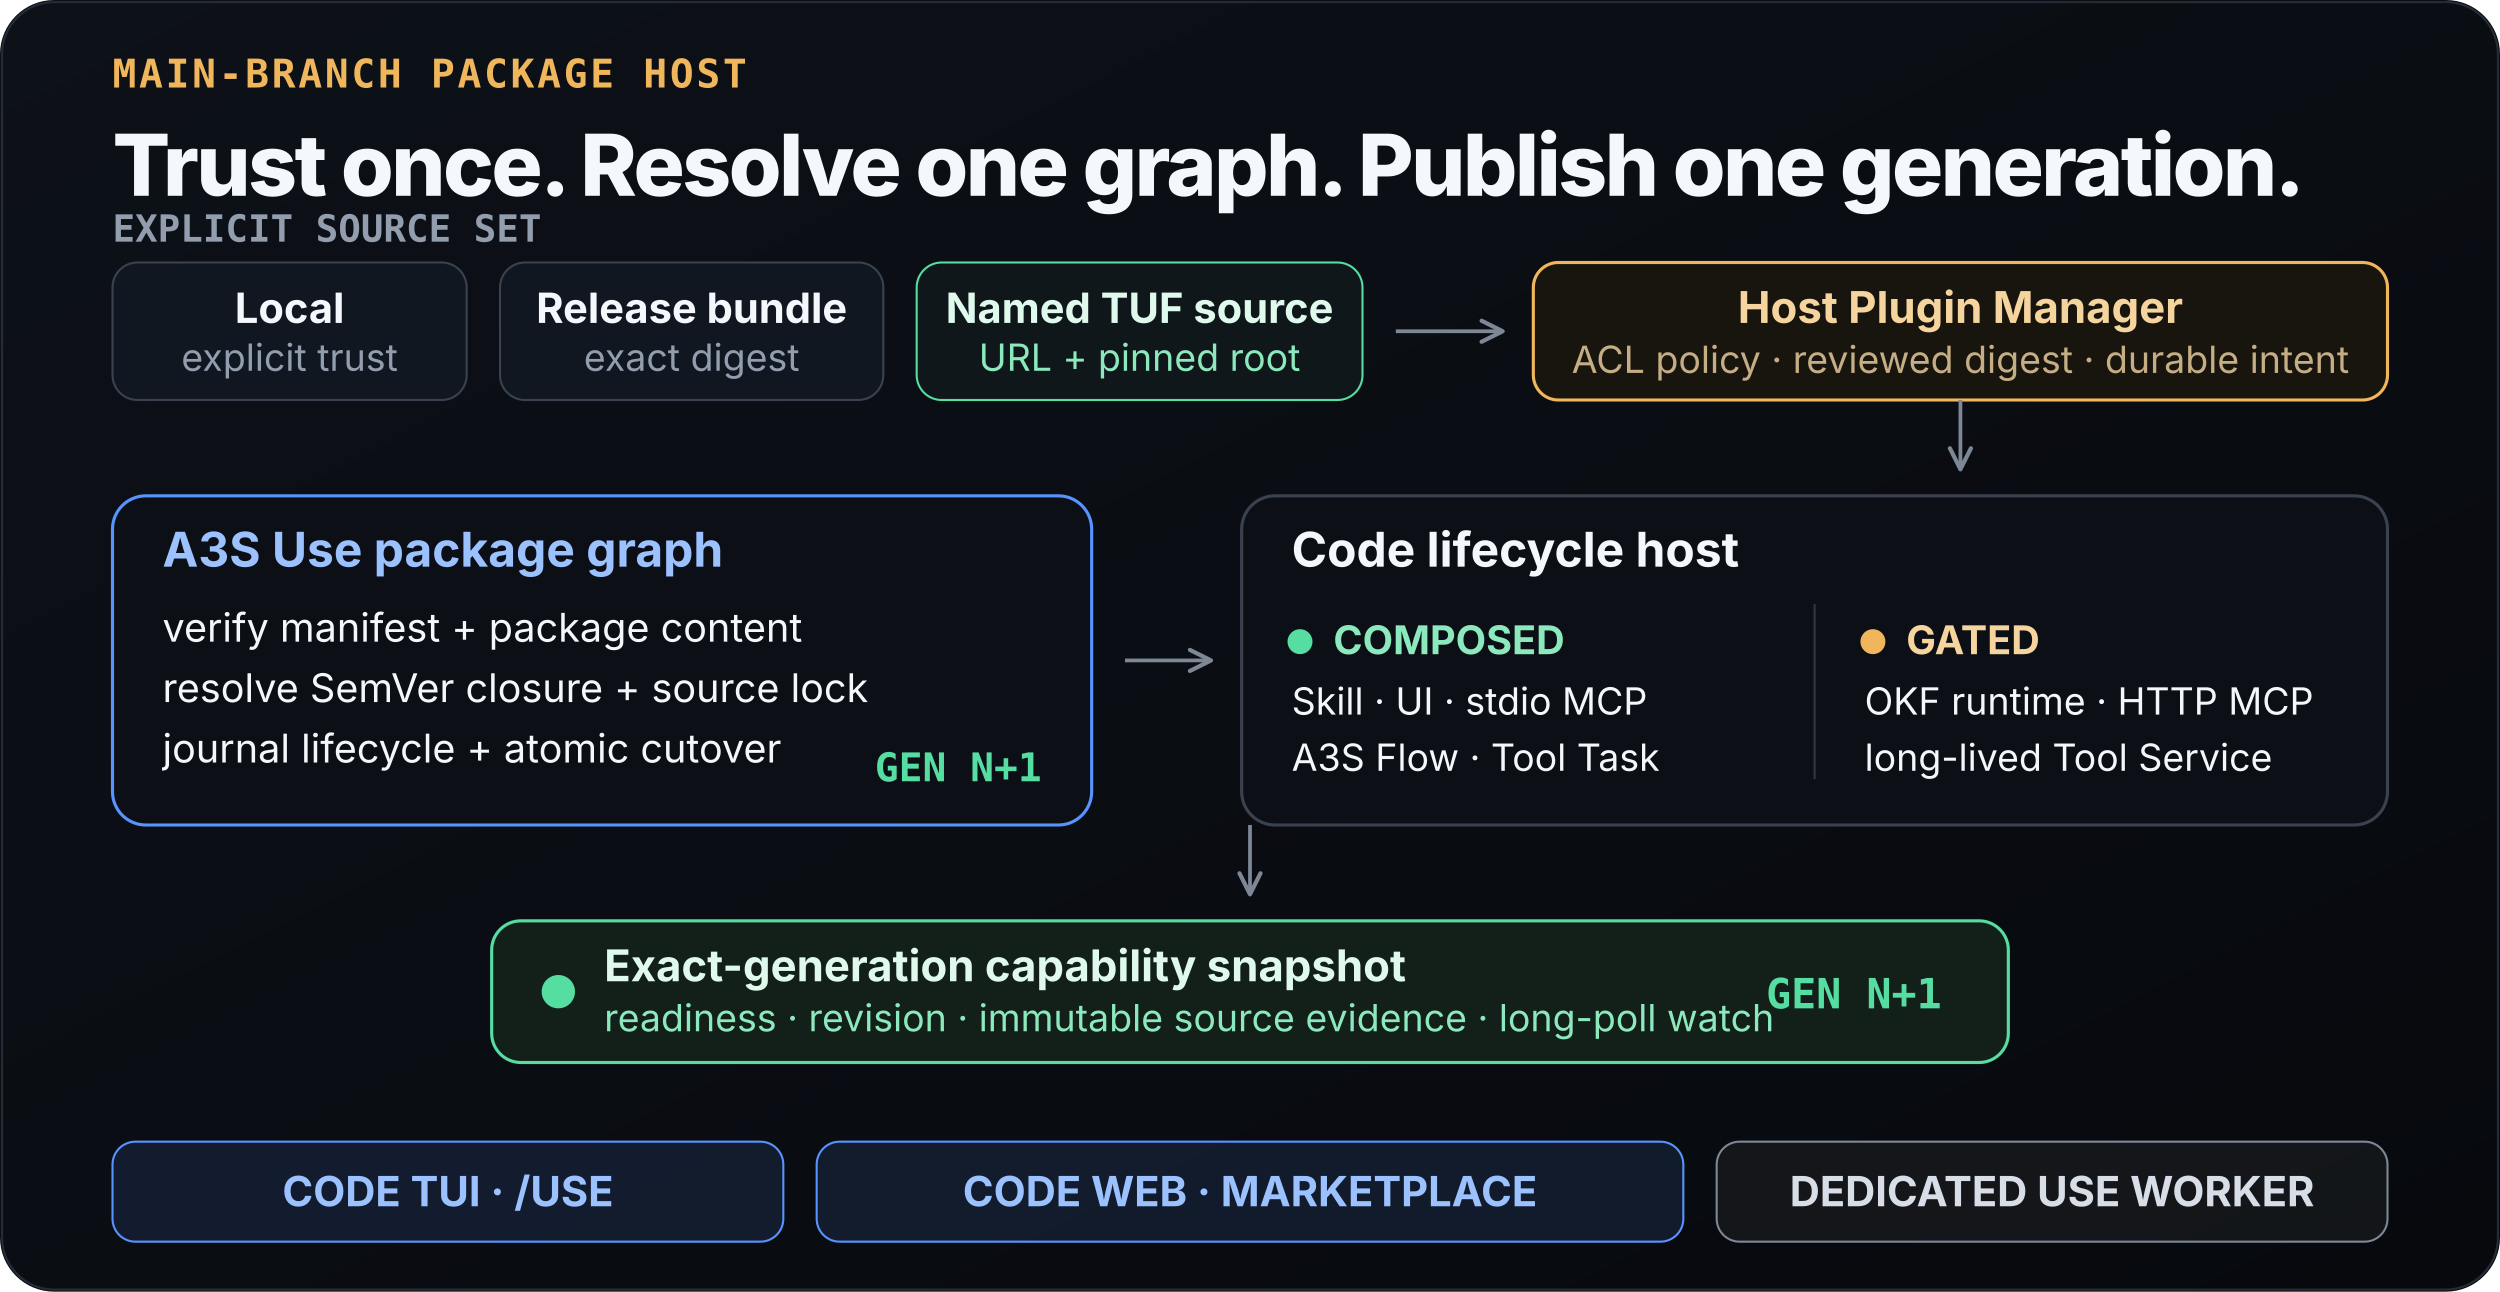
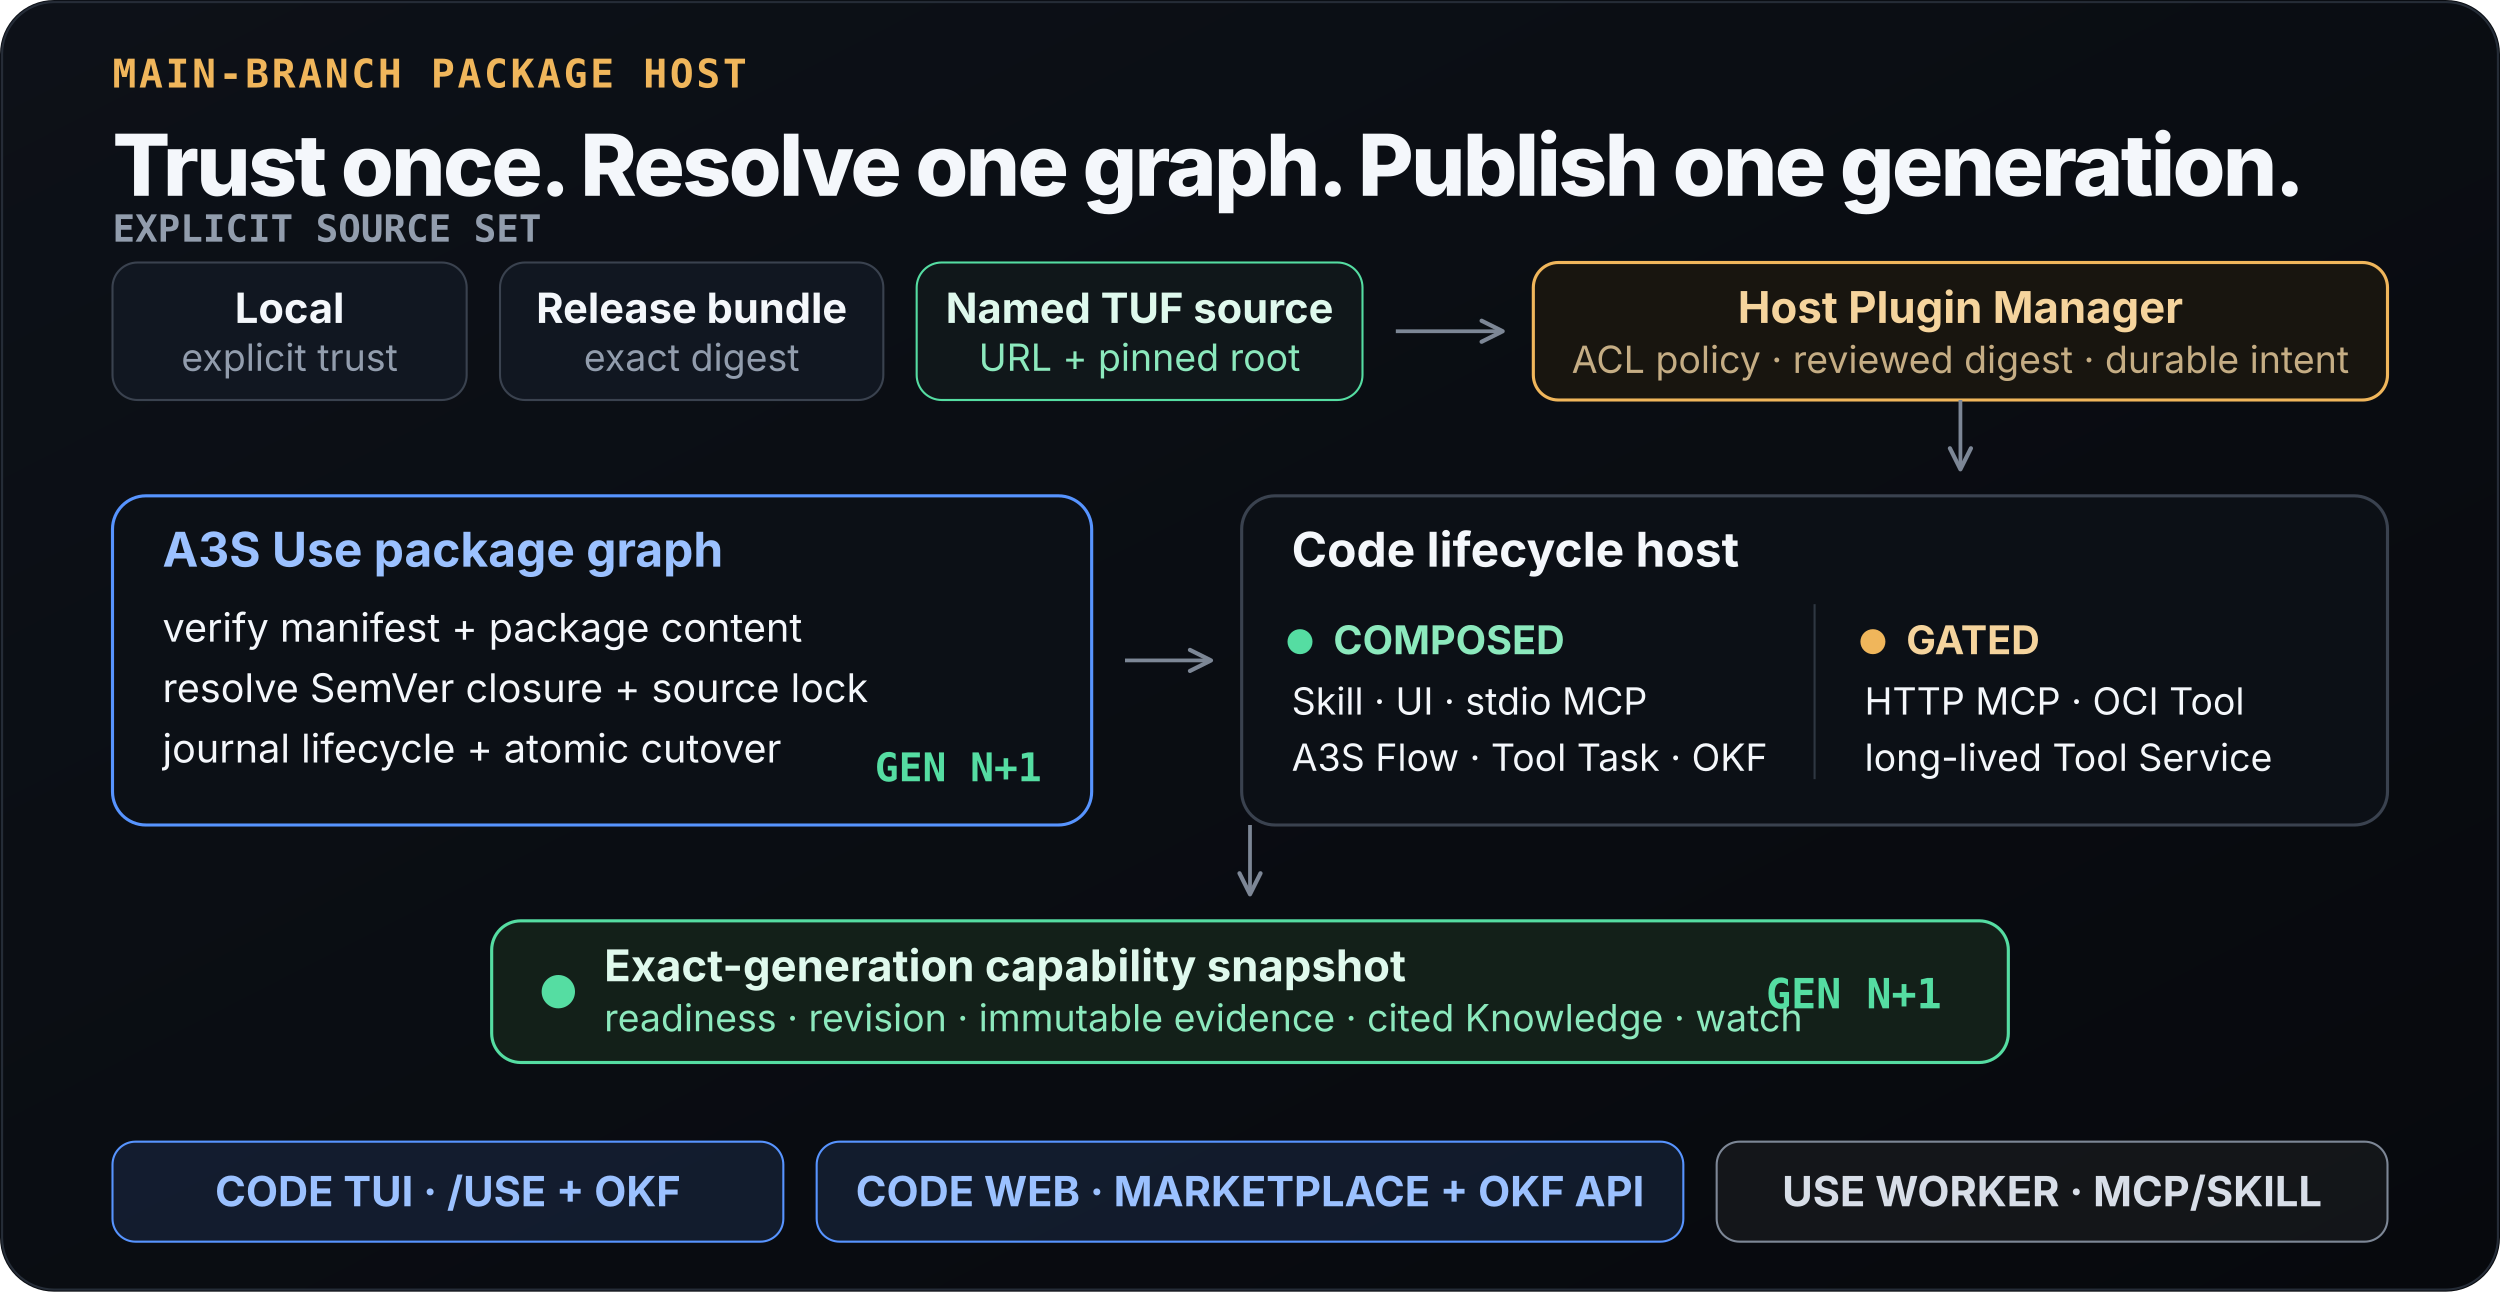
<svg xmlns="http://www.w3.org/2000/svg" width="1200" height="620" viewBox="0 0 1200 620" role="img" aria-labelledby="title desc">
  <defs>
    <linearGradient id="background" x1="0" y1="0" x2="1" y2="1">
      <stop offset="0" stop-color="#0d1118" />
      <stop offset="1" stop-color="#07090d" />
    </linearGradient>
    <marker id="arrow" viewBox="0 0 10 10" refX="8" refY="5" markerWidth="7" markerHeight="7" orient="auto">
      <path d="M1 1 9 5 1 9" fill="none" stroke="#7d8796" stroke-width="1.6" stroke-linecap="round" stroke-linejoin="round" />
    </marker>
  </defs>
  <rect width="1200" height="620" rx="26" fill="url(#background)" />
  <rect x="1" y="1" width="1198" height="618" rx="25" fill="none" stroke="#252c37" />
  <g transform="translate(54 42)">
    <text fill="#f0b65b" font-family="ui-monospace, SFMono-Regular, Menlo, Consolas, monospace" font-size="19" font-weight="700" letter-spacing="1.3">MAIN-BRANCH PACKAGE HOST</text>
    <text y="52" fill="#f4f7fb" font-family="-apple-system, BlinkMacSystemFont, 'Segoe UI', sans-serif" font-size="41" font-weight="770" letter-spacing="-1.2">Trust once. Resolve one graph. Publish one generation.</text>
  </g>
  <g id="sources" transform="translate(54 126)" font-family="-apple-system, BlinkMacSystemFont, 'Segoe UI', sans-serif">
    <text y="-10" fill="#929dad" font-family="ui-monospace, SFMono-Regular, Menlo, Consolas, monospace" font-size="18" font-weight="700">EXPLICIT SOURCE SET</text>
    <g>
      <rect width="170" height="66" rx="12" fill="#111721" stroke="#3a424f" />
      <text x="85" y="29" text-anchor="middle" fill="#f4f7fb" font-size="20" font-weight="700">Local</text>
      <text x="85" y="52" text-anchor="middle" fill="#929dad" font-size="18">explicit trust</text>
    </g>
    <g transform="translate(186)">
      <rect width="184" height="66" rx="12" fill="#111721" stroke="#3a424f" />
      <text x="92" y="29" text-anchor="middle" fill="#f4f7fb" font-size="20" font-weight="700">Release bundle</text>
      <text x="92" y="52" text-anchor="middle" fill="#929dad" font-size="18">exact digest</text>
    </g>
    <g transform="translate(386)">
      <rect width="214" height="66" rx="12" fill="#10171a" stroke="#55dda2" />
      <text x="107" y="29" text-anchor="middle" fill="#dff9ed" font-size="20" font-weight="700">Named TUF source</text>
      <text x="107" y="52" text-anchor="middle" fill="#8ce9bd" font-size="18">URL + pinned root</text>
    </g>
    <path d="M616 33 H666" fill="none" stroke="#7d8796" stroke-width="1.8" marker-end="url(#arrow)" />
    <g transform="translate(682)">
      <rect width="410" height="66" rx="12" fill="#18150f" stroke="#f0b65b" stroke-width="1.5" />
      <text x="205" y="29" text-anchor="middle" fill="#f5d49d" font-size="21" font-weight="750">Host Plugin Manager</text>
      <text x="205" y="53" text-anchor="middle" fill="#c5ad84" font-size="18">ACL policy · reviewed digest · durable intent</text>
    </g>
  </g>
  <path d="M941 192 V224" fill="none" stroke="#7d8796" stroke-width="1.8" marker-end="url(#arrow)" />
  <g id="lifecycle" transform="translate(54 238)" font-family="-apple-system, BlinkMacSystemFont, 'Segoe UI', sans-serif">
    <g id="use-graph">
      <rect width="470" height="158" rx="16" fill="#0c1016" stroke="#5794ff" stroke-width="1.5" />
      <text x="24" y="34" fill="#9bc1ff" font-size="23" font-weight="750">A3S Use package graph</text>
      <text x="24" y="70" fill="#f4f7fb" font-size="19">verify manifest + package content</text>
      <text x="24" y="99" fill="#f4f7fb" font-size="19">resolve SemVer closure + source lock</text>
      <text x="24" y="128" fill="#f4f7fb" font-size="19">journal lifecycle + atomic cutover</text>
      <text x="446" y="137" text-anchor="end" fill="#55dda2" font-family="ui-monospace, SFMono-Regular, Menlo, Consolas, monospace" font-size="19" font-weight="700">GEN N+1</text>
    </g>
    <path d="M486 79 H526" fill="none" stroke="#7d8796" stroke-width="1.8" marker-end="url(#arrow)" />
    <g id="code-host" transform="translate(542)">
      <rect width="550" height="158" rx="16" fill="#0c1016" stroke="#3a424f" stroke-width="1.5" />
      <text x="24" y="34" fill="#f4f7fb" font-size="23" font-weight="750">Code lifecycle host</text>
      <path d="M275 52 V136" stroke="#2f3742" />
      <circle cx="28" cy="70" r="6" fill="#55dda2" />
      <text x="44" y="76" fill="#8ce9bd" font-size="19" font-weight="700">COMPOSED</text>
      <text x="24" y="105" fill="#f4f7fb" font-size="18">Skill · UI · stdio MCP</text>
-       <text x="24" y="132" fill="#f4f7fb" font-size="18">A3S Flow · Tool Task</text>
+       <text x="24" y="132" fill="#f4f7fb" font-size="18">A3S Flow · Tool Task · OKF</text>
      <circle cx="303" cy="70" r="6" fill="#f0b65b" />
      <text x="319" y="76" fill="#f5d49d" font-size="19" font-weight="700">GATED</text>
-       <text x="299" y="105" fill="#f4f7fb" font-size="18">OKF runtime · HTTP MCP</text>
+       <text x="299" y="105" fill="#f4f7fb" font-size="18">HTTP MCP · OCI Tool</text>
      <text x="299" y="132" fill="#f4f7fb" font-size="18">long-lived Tool Service</text>
    </g>
  </g>
  <path d="M600 396 V428" fill="none" stroke="#7d8796" stroke-width="1.8" marker-end="url(#arrow)" />
  <g id="snapshot" transform="translate(236 442)" font-family="-apple-system, BlinkMacSystemFont, 'Segoe UI', sans-serif">
    <rect width="728" height="68" rx="14" fill="#132019" stroke="#55dda2" stroke-width="1.5" />
    <circle cx="32" cy="34" r="8" fill="#55dda2" />
    <text x="54" y="29" fill="#dff9ed" font-size="21" font-weight="750">Exact-generation capability snapshot</text>
-     <text x="54" y="53" fill="#8ce9bd" font-size="18">readiness · revision · immutable source evidence · long-poll watch</text>
+     <text x="54" y="53" fill="#8ce9bd" font-size="18">readiness · revision · immutable evidence · cited Knowledge · watch</text>
    <text x="696" y="42" text-anchor="end" fill="#55dda2" font-family="ui-monospace, SFMono-Regular, Menlo, Consolas, monospace" font-size="20" font-weight="700">GEN N+1</text>
  </g>
  <g id="consumers" transform="translate(54 548)" font-family="-apple-system, BlinkMacSystemFont, 'Segoe UI', sans-serif" font-size="20" font-weight="700">
    <g>
      <rect width="322" height="48" rx="11" fill="#5794ff" fill-opacity="0.12" stroke="#5794ff" />
-       <text x="161" y="31" text-anchor="middle" fill="#9bc1ff">CODE TUI · /USE</text>
+       <text x="161" y="31" text-anchor="middle" fill="#9bc1ff">CODE TUI · /USE + OKF</text>
    </g>
    <g transform="translate(338)">
      <rect width="416" height="48" rx="11" fill="#5794ff" fill-opacity="0.12" stroke="#5794ff" />
-       <text x="208" y="31" text-anchor="middle" fill="#9bc1ff">CODE WEB · MARKETPLACE</text>
+       <text x="208" y="31" text-anchor="middle" fill="#9bc1ff">CODE WEB · MARKETPLACE + OKF API</text>
    </g>
    <g transform="translate(770)">
      <rect width="322" height="48" rx="11" fill="#f4f7fb" fill-opacity="0.05" stroke="#7d8796" />
-       <text x="161" y="31" text-anchor="middle" fill="#d8dee8">DEDICATED USE WORKER</text>
+       <text x="161" y="31" text-anchor="middle" fill="#d8dee8">USE WORKER · MCP/SKILL</text>
    </g>
  </g>
</svg>
